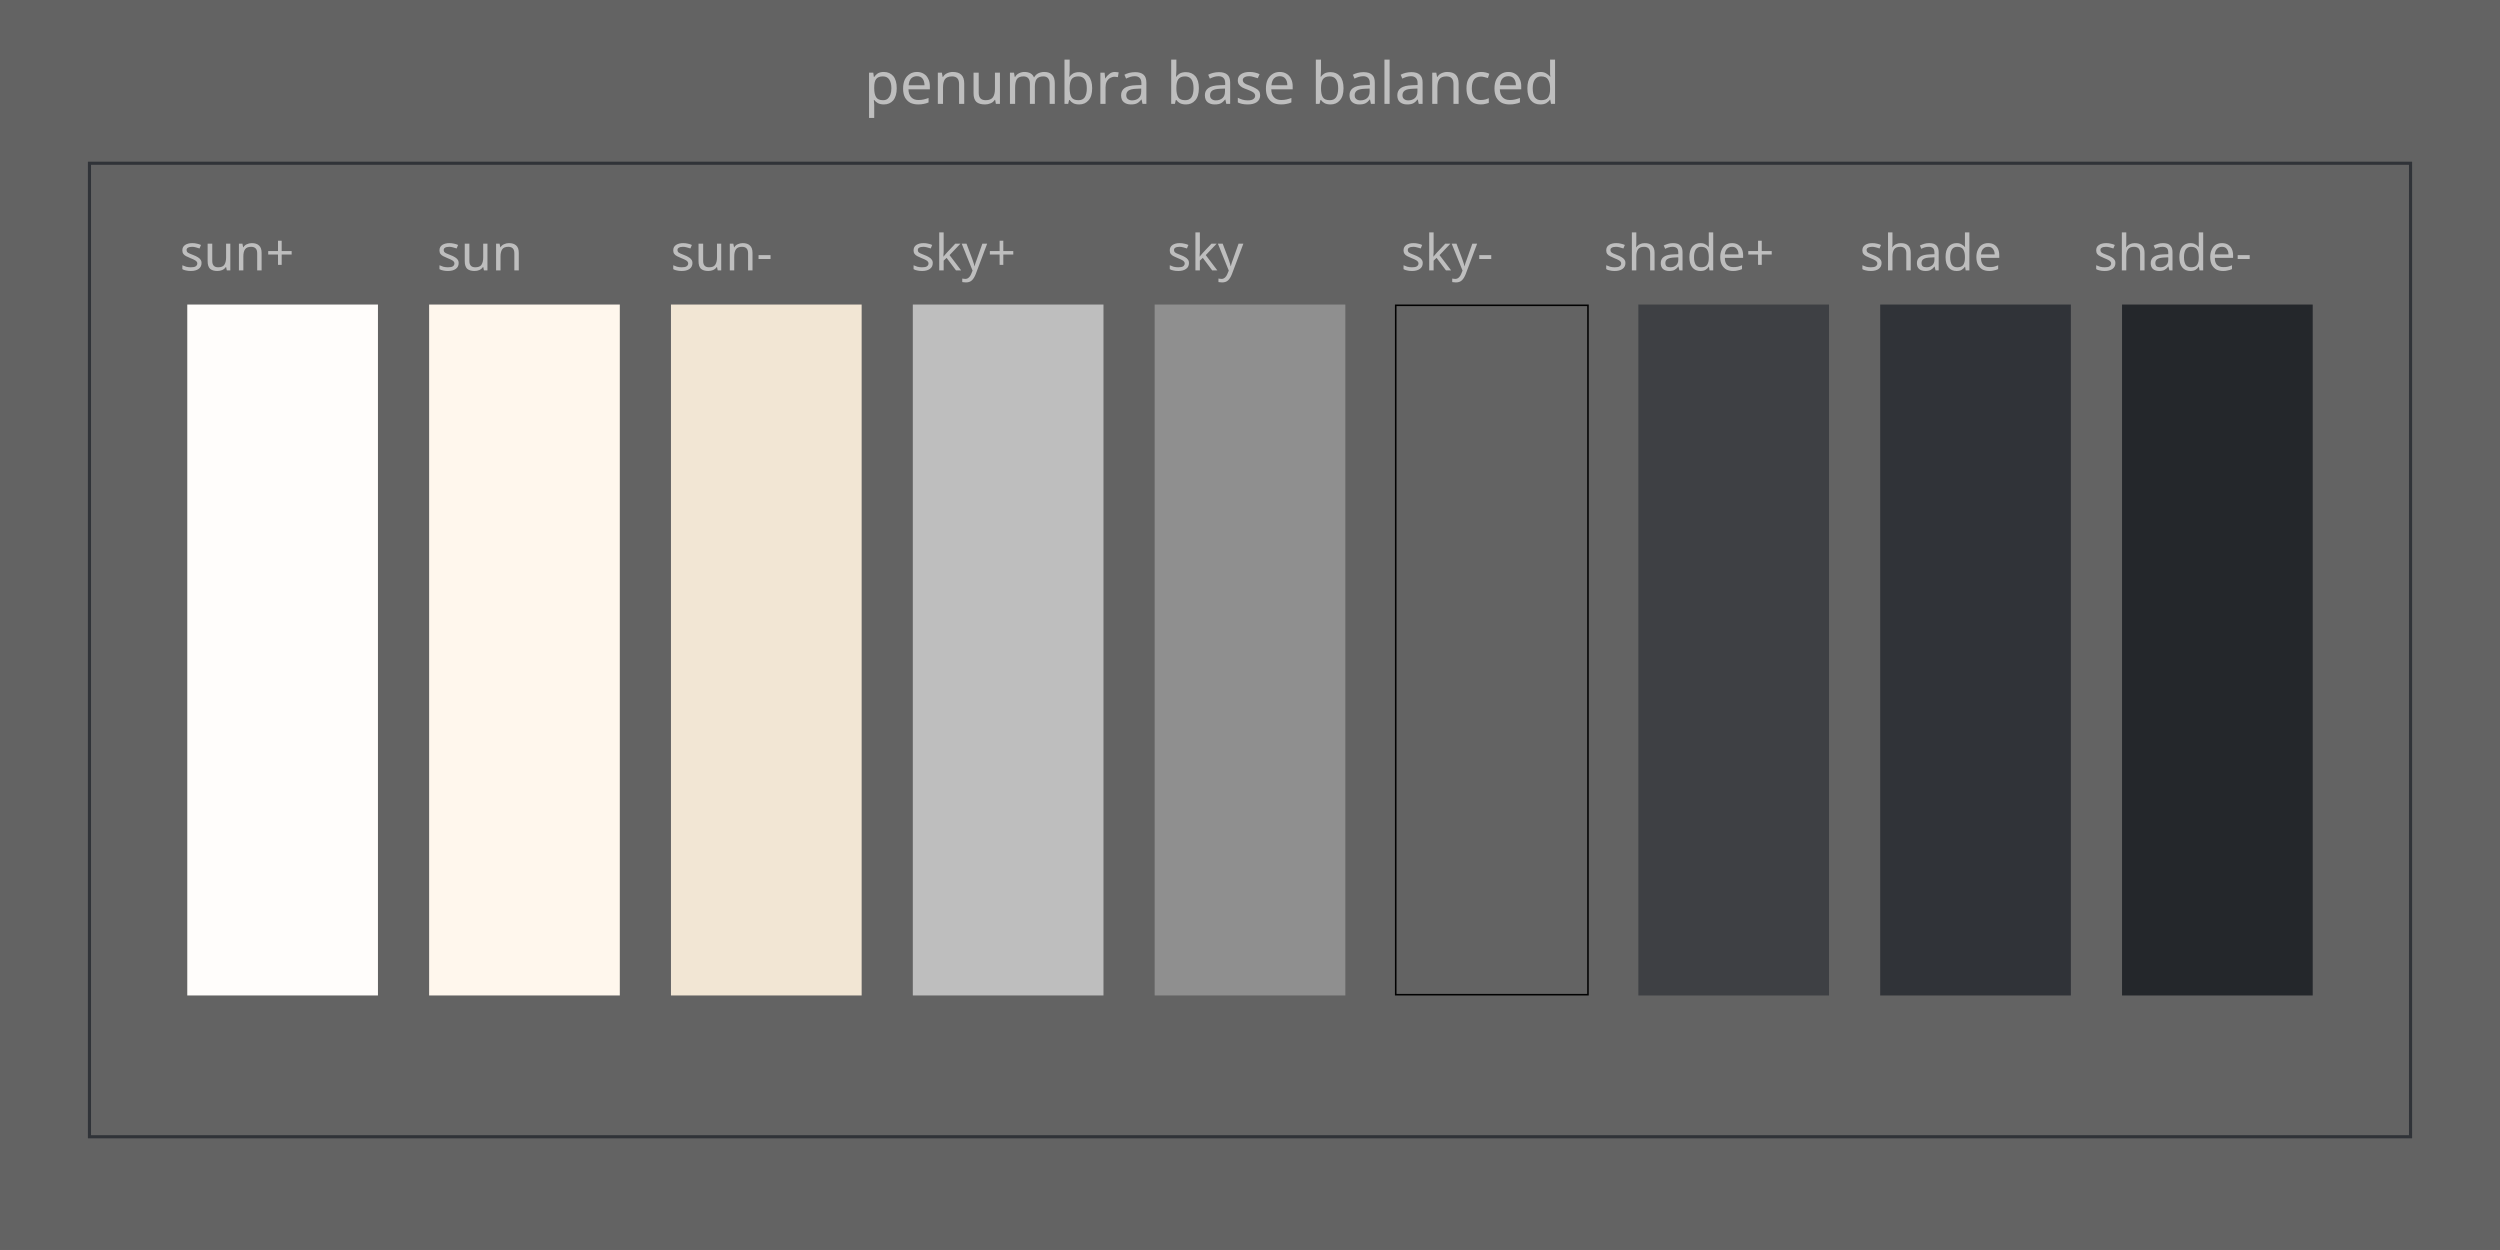
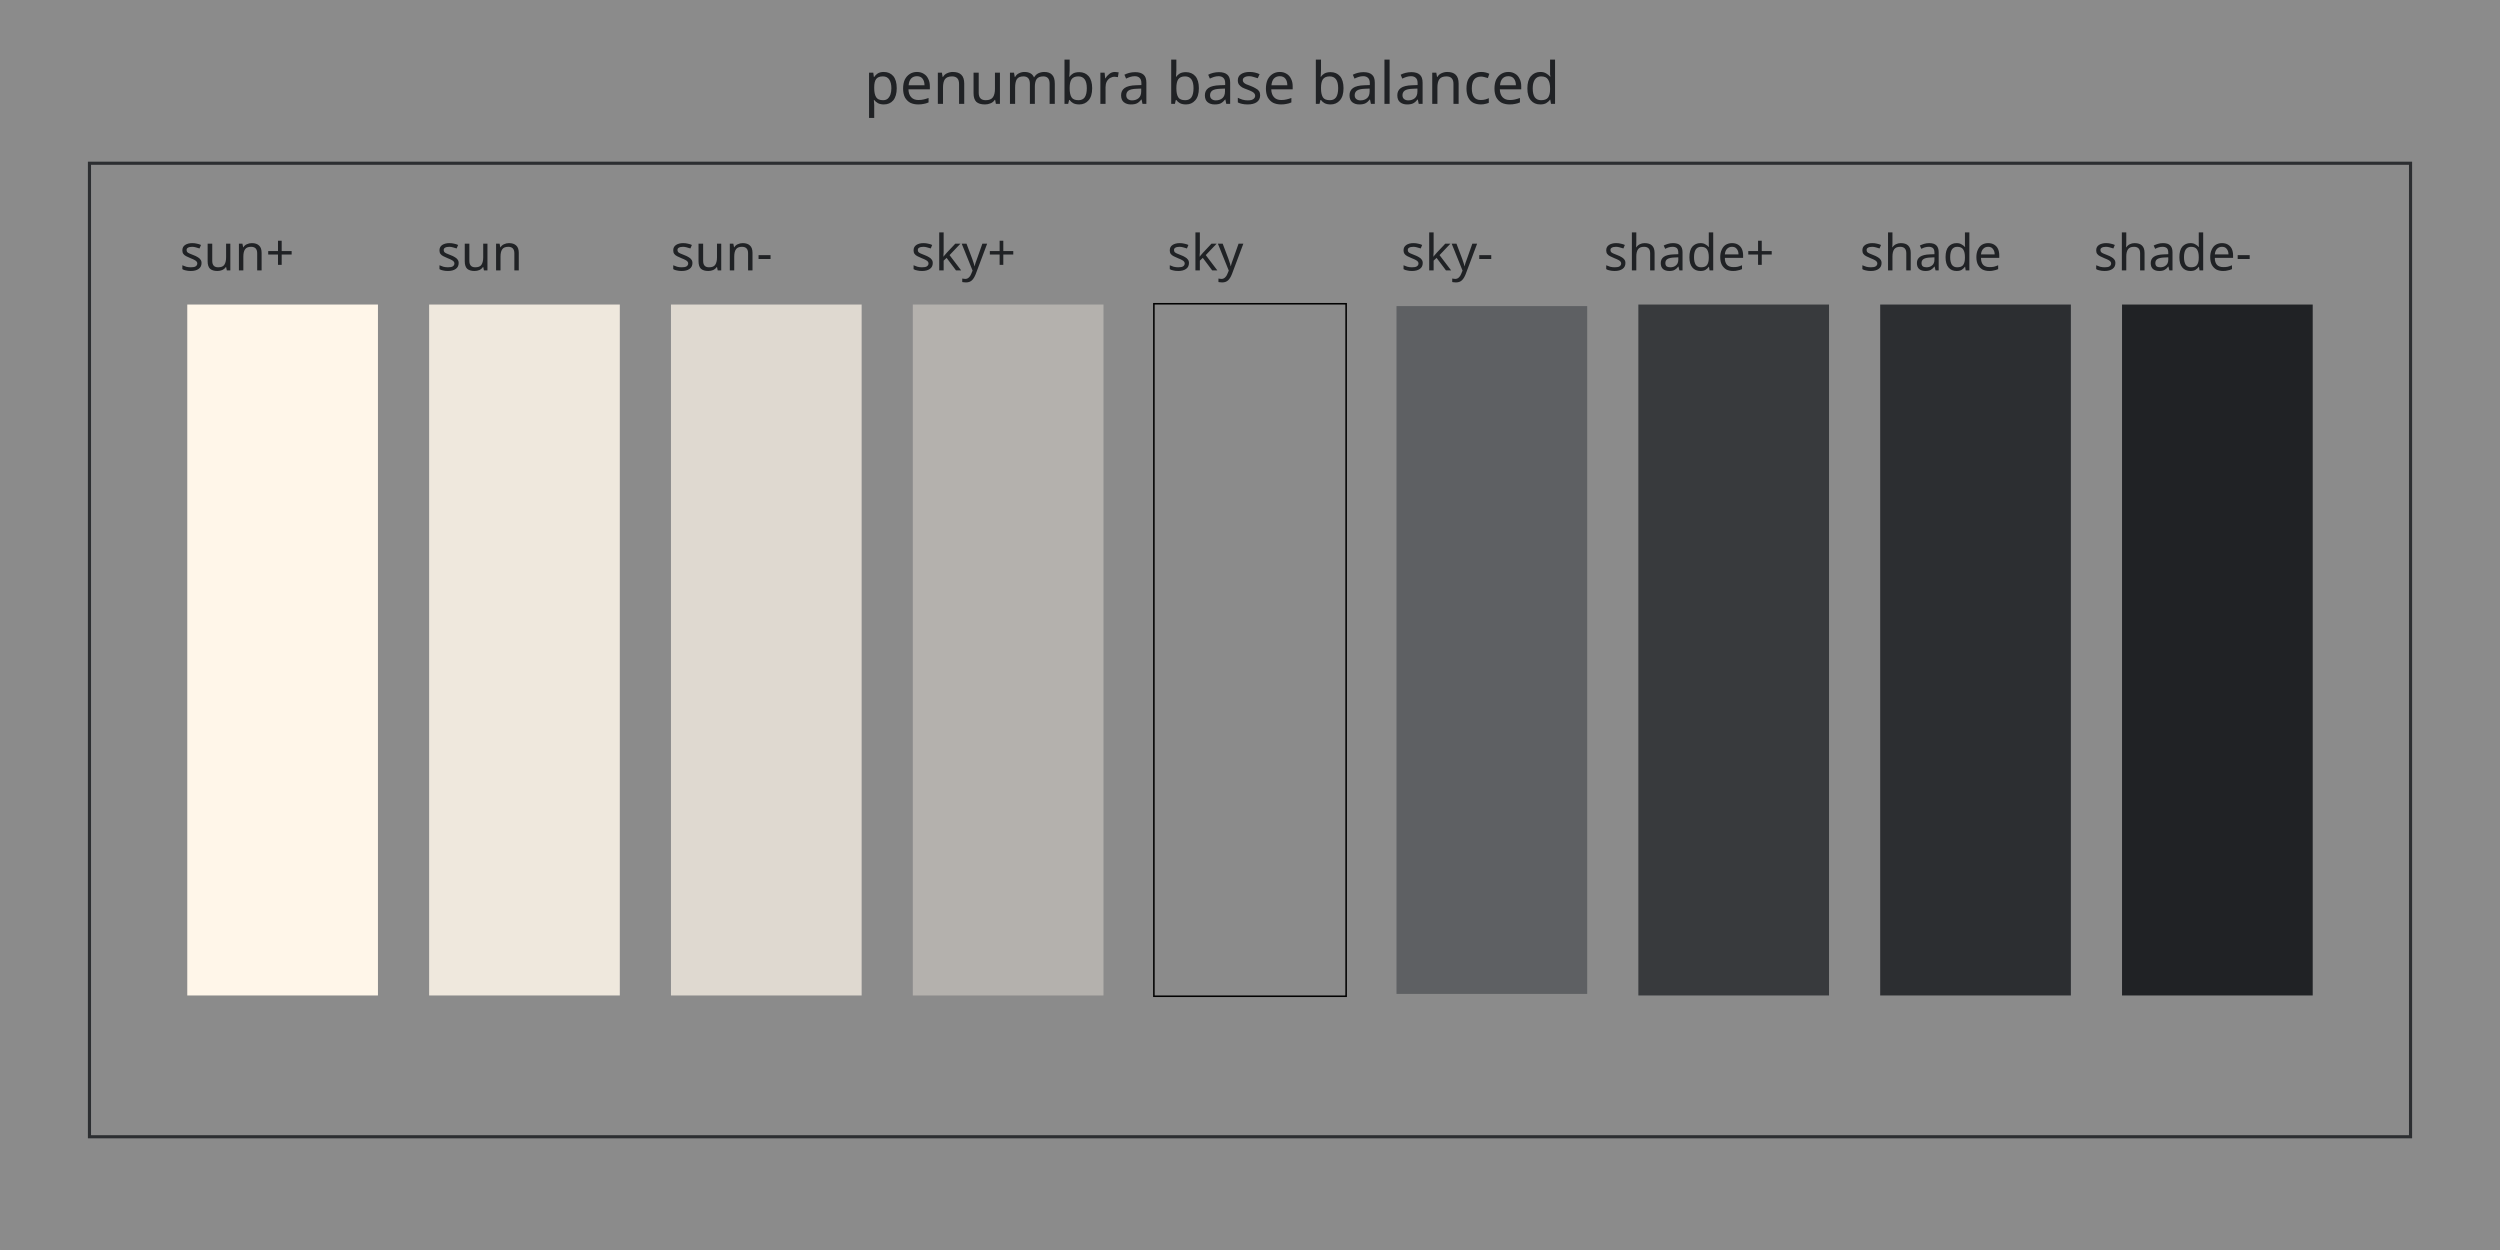
<svg xmlns="http://www.w3.org/2000/svg" width="800" height="400" viewBox="0 0 211.667 105.833" version="1.1" id="svg193064">
  <defs id="defs193061" />
  <g id="layer1" transform="translate(6.130345,-38.20838)">
-     <rect style="fill:#636363;fill-opacity:1;stroke:none;stroke-width:0.265;paint-order:stroke fill markers" id="rect209496" width="211.667" height="105.833" x="-6.13" y="38.208" />
+     <rect style="fill:#8b8b8b;fill-opacity:1;stroke:none;stroke-width:0.265;paint-order:stroke fill markers" id="rect209496" width="211.667" height="105.833" x="-6.13" y="38.208" />
    <g id="g240419" transform="translate(213.0275,208.4914)">
-       <rect style="fill:#fffdfb;fill-opacity:1;stroke-width:0.265;stroke-dasharray:0.265, 0.265;paint-order:stroke fill markers" id="rect40227-9" width="16.144" height="58.499" x="-203.302" y="-144.499" />
-       <rect style="fill:none;fill-opacity:1;stroke:#303338;stroke-width:0.265;stroke-miterlimit:4;stroke-dasharray:none;stroke-dashoffset:0;stroke-opacity:1;paint-order:stroke fill markers" id="rect240049" width="196.518" height="82.424" x="-211.583" y="-156.462" />
-       <rect style="fill:#fff7ed;fill-opacity:1;stroke-width:0.265;stroke-dasharray:0.265, 0.265;paint-order:stroke fill markers" id="rect40229-3" width="16.144" height="58.499" x="-182.825" y="-144.499" />
-       <rect style="fill:#f2e6d4;fill-opacity:1;stroke-width:0.265;stroke-dasharray:0.265, 0.265;paint-order:stroke fill markers" id="rect40231-6" width="16.144" height="58.499" x="-162.349" y="-144.499" />
-       <rect style="fill:#bebebe;fill-opacity:1;stroke-width:0.265;stroke-dasharray:0.265, 0.265;paint-order:stroke fill markers" id="rect40233-0" width="16.144" height="58.499" x="-141.873" y="-144.499" />
-       <rect style="fill:#8f8f8f;fill-opacity:1;stroke-width:0.265;stroke-dasharray:0.265, 0.265;paint-order:stroke fill markers" id="rect40235-6" width="16.144" height="58.499" x="-121.396" y="-144.499" />
-       <rect style="fill:#636363;fill-opacity:1;stroke:#010101;stroke-width:0.265;stroke-miterlimit:4;stroke-dasharray:none;stroke-dashoffset:0;stroke-opacity:1;paint-order:stroke fill markers" id="rect40237-2" width="16.144" height="58.235" x="-100.92" y="-144.367" />
-       <rect style="fill:#3e4044;fill-opacity:1;stroke-width:0.265;stroke-dasharray:0.265, 0.265;paint-order:stroke fill markers" id="rect40239-6" width="16.144" height="58.499" x="-80.444" y="-144.499" />
-       <rect style="fill:#303338;fill-opacity:1;stroke-width:0.265;stroke-dasharray:0.265, 0.265;paint-order:stroke fill markers" id="rect40241-1" width="16.144" height="58.499" x="-59.968" y="-144.499" />
-       <rect style="fill:#24272b;fill-opacity:1;stroke-width:0.265;stroke-dasharray:0.265, 0.265;paint-order:stroke fill markers" id="rect133712" width="16.144" height="58.499" x="-39.492" y="-144.499" />
-       <text xml:space="preserve" style="font-style:normal;font-variant:normal;font-weight:normal;font-stretch:normal;font-size:4.239px;line-height:1.25;font-family:'fira sans';-inkscape-font-specification:'fira sans';text-align:center;letter-spacing:0px;word-spacing:0px;text-anchor:middle;fill:#bebebe;fill-opacity:1;stroke-width:0.265" x="-195.23" y="-147.384" id="text40285-8">
-         <tspan id="tspan40283-7" style="font-size:4.239px;fill:#bebebe;fill-opacity:1;stroke-width:0.265" x="-195.23" y="-147.384">sun+</tspan>
+       <rect style="fill:#fff6e9;fill-opacity:1;stroke-width:0.265;stroke-dasharray:0.265, 0.265;paint-order:stroke fill markers" id="rect40227-9" width="16.144" height="58.499" x="-203.302" y="-144.499" />
+       <rect style="fill:none;fill-opacity:1;stroke:#2c2e31;stroke-width:0.265;stroke-miterlimit:4;stroke-dasharray:none;stroke-dashoffset:0;stroke-opacity:1;paint-order:stroke fill markers" id="rect240049" width="196.518" height="82.424" x="-211.583" y="-156.462" />
+       <rect style="fill:#efe8dd;fill-opacity:1;stroke-width:0.265;stroke-dasharray:0.265, 0.265;paint-order:stroke fill markers" id="rect40229-3" width="16.144" height="58.499" x="-182.825" y="-144.499" />
+       <rect style="fill:#dfd9d0;fill-opacity:1;stroke-width:0.265;stroke-dasharray:0.265, 0.265;paint-order:stroke fill markers" id="rect40231-6" width="16.144" height="58.499" x="-162.349" y="-144.499" />
+       <rect style="fill:#b4b1ad;fill-opacity:1;stroke-width:0.265;stroke-dasharray:0.265, 0.265;paint-order:stroke fill markers" id="rect40233-0" width="16.144" height="58.499" x="-141.873" y="-144.499" />
+       <rect style="fill:#8b8b8b;fill-opacity:1;stroke:#010101;stroke-width:0.265;stroke-miterlimit:4;stroke-dasharray:none;stroke-dashoffset:0;stroke-opacity:1;paint-order:stroke fill markers" id="rect40235-6" width="16.144" height="58.499" x="-121.396" y="-144.499" />
+       <rect style="fill:#5e6063;fill-opacity:1;stroke-width:0.265;stroke-dasharray:0.265, 0.265;paint-order:stroke fill markers" id="rect40237-2" width="16.144" height="58.235" x="-100.92" y="-144.367" />
+       <rect style="fill:#383a3d;fill-opacity:1;stroke-width:0.265;stroke-dasharray:0.265, 0.265;paint-order:stroke fill markers" id="rect40239-6" width="16.144" height="58.499" x="-80.444" y="-144.499" />
+       <rect style="fill:#2c2e31;fill-opacity:1;stroke-width:0.265;stroke-dasharray:0.265, 0.265;paint-order:stroke fill markers" id="rect40241-1" width="16.144" height="58.499" x="-59.968" y="-144.499" />
+       <rect style="fill:#202225;fill-opacity:1;stroke-width:0.265;stroke-dasharray:0.265, 0.265;paint-order:stroke fill markers" id="rect133712" width="16.144" height="58.499" x="-39.492" y="-144.499" />
+       <text xml:space="preserve" style="font-style:normal;font-variant:normal;font-weight:normal;font-stretch:normal;font-size:4.239px;line-height:1.25;font-family:'Fira Sans', sans-serif;-inkscape-font-specification:'Fira Sans';text-align:center;letter-spacing:0px;word-spacing:0px;text-anchor:middle;fill:#202225;fill-opacity:1;stroke-width:0.265" x="-195.23" y="-147.384" id="text40285-8">
+         <tspan id="tspan40283-7" style="font-size:4.239px;fill:#202225;fill-opacity:1;stroke-width:0.265" x="-195.23" y="-147.384">sun+</tspan>
      </text>
-       <text xml:space="preserve" style="font-style:normal;font-variant:normal;font-weight:normal;font-stretch:normal;font-size:4.239px;line-height:1.25;font-family:'fira sans';-inkscape-font-specification:'fira sans';text-align:center;letter-spacing:0px;word-spacing:0px;text-anchor:middle;fill:#bebebe;fill-opacity:1;stroke-width:0.265" x="-174.675" y="-147.384" id="text137095">
-         <tspan id="tspan137093" style="font-size:4.239px;fill:#bebebe;fill-opacity:1;stroke-width:0.265" x="-174.675" y="-147.384">sun</tspan>
+       <text xml:space="preserve" style="font-style:normal;font-variant:normal;font-weight:normal;font-stretch:normal;font-size:4.239px;line-height:1.25;font-family:'Fira Sans', sans-serif;-inkscape-font-specification:'Fira Sans';text-align:center;letter-spacing:0px;word-spacing:0px;text-anchor:middle;fill:#202225;fill-opacity:1;stroke-width:0.265" x="-174.675" y="-147.384" id="text137095">
+         <tspan id="tspan137093" style="font-size:4.239px;fill:#202225;fill-opacity:1;stroke-width:0.265" x="-174.675" y="-147.384">sun</tspan>
      </text>
-       <text xml:space="preserve" style="font-style:normal;font-variant:normal;font-weight:normal;font-stretch:normal;font-size:4.239px;line-height:1.25;font-family:'fira sans';-inkscape-font-specification:'fira sans';text-align:center;letter-spacing:0px;word-spacing:0px;text-anchor:middle;fill:#bebebe;fill-opacity:1;stroke-width:0.265" x="-154.199" y="-147.384" id="text137108">
-         <tspan id="tspan137106" style="font-size:4.239px;fill:#bebebe;fill-opacity:1;stroke-width:0.265" x="-154.199" y="-147.384">sun-</tspan>
+       <text xml:space="preserve" style="font-style:normal;font-variant:normal;font-weight:normal;font-stretch:normal;font-size:4.239px;line-height:1.25;font-family:'Fira Sans', sans-serif;-inkscape-font-specification:'Fira Sans';text-align:center;letter-spacing:0px;word-spacing:0px;text-anchor:middle;fill:#202225;fill-opacity:1;stroke-width:0.265" x="-154.199" y="-147.384" id="text137108">
+         <tspan id="tspan137106" style="font-size:4.239px;fill:#202225;fill-opacity:1;stroke-width:0.265" x="-154.199" y="-147.384">sun-</tspan>
      </text>
-       <text xml:space="preserve" style="font-style:normal;font-variant:normal;font-weight:normal;font-stretch:normal;font-size:4.239px;line-height:1.25;font-family:'fira sans';-inkscape-font-specification:'fira sans';text-align:center;letter-spacing:0px;word-spacing:0px;text-anchor:middle;fill:#bebebe;fill-opacity:1;stroke-width:0.265" x="-133.727" y="-147.384" id="text141946">
-         <tspan id="tspan141944" style="font-size:4.239px;fill:#bebebe;fill-opacity:1;stroke-width:0.265" x="-133.727" y="-147.384">sky+</tspan>
+       <text xml:space="preserve" style="font-style:normal;font-variant:normal;font-weight:normal;font-stretch:normal;font-size:4.239px;line-height:1.25;font-family:'Fira Sans', sans-serif;-inkscape-font-specification:'Fira Sans';text-align:center;letter-spacing:0px;word-spacing:0px;text-anchor:middle;fill:#202225;fill-opacity:1;stroke-width:0.265" x="-133.727" y="-147.384" id="text141946">
+         <tspan id="tspan141944" style="font-size:4.239px;fill:#202225;fill-opacity:1;stroke-width:0.265" x="-133.727" y="-147.384">sky+</tspan>
      </text>
-       <text xml:space="preserve" style="font-style:normal;font-variant:normal;font-weight:normal;font-stretch:normal;font-size:4.239px;line-height:1.25;font-family:'fira sans';-inkscape-font-specification:'fira sans';text-align:center;letter-spacing:0px;word-spacing:0px;text-anchor:middle;fill:#bebebe;fill-opacity:1;stroke-width:0.265" x="-113.25" y="-147.384" id="text141952">
-         <tspan id="tspan141950" style="font-size:4.239px;fill:#bebebe;fill-opacity:1;stroke-width:0.265" x="-113.25" y="-147.384">sky</tspan>
+       <text xml:space="preserve" style="font-style:normal;font-variant:normal;font-weight:normal;font-stretch:normal;font-size:4.239px;line-height:1.25;font-family:'Fira Sans', sans-serif;-inkscape-font-specification:'Fira Sans';text-align:center;letter-spacing:0px;word-spacing:0px;text-anchor:middle;fill:#202225;fill-opacity:1;stroke-width:0.265" x="-113.25" y="-147.384" id="text141952">
+         <tspan id="tspan141950" style="font-size:4.239px;fill:#202225;fill-opacity:1;stroke-width:0.265" x="-113.25" y="-147.384">sky</tspan>
      </text>
-       <text xml:space="preserve" style="font-style:normal;font-variant:normal;font-weight:normal;font-stretch:normal;font-size:4.239px;line-height:1.25;font-family:'fira sans';-inkscape-font-specification:'fira sans';text-align:center;letter-spacing:0px;word-spacing:0px;text-anchor:middle;fill:#bebebe;fill-opacity:1;stroke-width:0.265" x="-92.774" y="-147.384" id="text142036">
-         <tspan id="tspan142034" style="font-size:4.239px;fill:#bebebe;fill-opacity:1;stroke-width:0.265" x="-92.774" y="-147.384">sky-</tspan>
+       <text xml:space="preserve" style="font-style:normal;font-variant:normal;font-weight:normal;font-stretch:normal;font-size:4.239px;line-height:1.25;font-family:'Fira Sans', sans-serif;-inkscape-font-specification:'Fira Sans';text-align:center;letter-spacing:0px;word-spacing:0px;text-anchor:middle;fill:#202225;fill-opacity:1;stroke-width:0.265" x="-92.774" y="-147.384" id="text142036">
+         <tspan id="tspan142034" style="font-size:4.239px;fill:#202225;fill-opacity:1;stroke-width:0.265" x="-92.774" y="-147.384">sky-</tspan>
      </text>
-       <text xml:space="preserve" style="font-style:normal;font-variant:normal;font-weight:normal;font-stretch:normal;font-size:4.239px;line-height:1.25;font-family:'fira sans';-inkscape-font-specification:'fira sans';text-align:center;letter-spacing:0px;word-spacing:0px;text-anchor:middle;fill:#bebebe;fill-opacity:1;stroke-width:0.265" x="-72.298" y="-147.384" id="text142040">
-         <tspan id="tspan142038" style="font-size:4.239px;fill:#bebebe;fill-opacity:1;stroke-width:0.265" x="-72.298" y="-147.384">shade+</tspan>
+       <text xml:space="preserve" style="font-style:normal;font-variant:normal;font-weight:normal;font-stretch:normal;font-size:4.239px;line-height:1.25;font-family:'Fira Sans', sans-serif;-inkscape-font-specification:'Fira Sans';text-align:center;letter-spacing:0px;word-spacing:0px;text-anchor:middle;fill:#202225;fill-opacity:1;stroke-width:0.265" x="-72.298" y="-147.384" id="text142040">
+         <tspan id="tspan142038" style="font-size:4.239px;fill:#202225;fill-opacity:1;stroke-width:0.265" x="-72.298" y="-147.384">shade+</tspan>
      </text>
-       <text xml:space="preserve" style="font-style:normal;font-variant:normal;font-weight:normal;font-stretch:normal;font-size:4.239px;line-height:1.25;font-family:'fira sans';-inkscape-font-specification:'fira sans';text-align:center;letter-spacing:0px;word-spacing:0px;text-anchor:middle;fill:#bebebe;fill-opacity:1;stroke-width:0.265" x="-51.822" y="-147.384" id="text142044">
-         <tspan id="tspan142042" style="font-size:4.239px;fill:#bebebe;fill-opacity:1;stroke-width:0.265" x="-51.822" y="-147.384">shade</tspan>
+       <text xml:space="preserve" style="font-style:normal;font-variant:normal;font-weight:normal;font-stretch:normal;font-size:4.239px;line-height:1.25;font-family:'Fira Sans', sans-serif;-inkscape-font-specification:'Fira Sans';text-align:center;letter-spacing:0px;word-spacing:0px;text-anchor:middle;fill:#202225;fill-opacity:1;stroke-width:0.265" x="-51.822" y="-147.384" id="text142044">
+         <tspan id="tspan142042" style="font-size:4.239px;fill:#202225;fill-opacity:1;stroke-width:0.265" x="-51.822" y="-147.384">shade</tspan>
      </text>
-       <text xml:space="preserve" style="font-style:normal;font-variant:normal;font-weight:normal;font-stretch:normal;font-size:4.239px;line-height:1.25;font-family:'fira sans';-inkscape-font-specification:'fira sans';text-align:center;letter-spacing:0px;word-spacing:0px;text-anchor:middle;fill:#bebebe;fill-opacity:1;stroke-width:0.265" x="-31.345" y="-147.384" id="text142048">
-         <tspan id="tspan142046" style="font-size:4.239px;fill:#bebebe;fill-opacity:1;stroke-width:0.265" x="-31.345" y="-147.384">shade-</tspan>
+       <text xml:space="preserve" style="font-style:normal;font-variant:normal;font-weight:normal;font-stretch:normal;font-size:4.239px;line-height:1.25;font-family:'Fira Sans', sans-serif;-inkscape-font-specification:'Fira Sans';text-align:center;letter-spacing:0px;word-spacing:0px;text-anchor:middle;fill:#202225;fill-opacity:1;stroke-width:0.265" x="-31.345" y="-147.384" id="text142048">
+         <tspan id="tspan142046" style="font-size:4.239px;fill:#202225;fill-opacity:1;stroke-width:0.265" x="-31.345" y="-147.384">shade-</tspan>
      </text>
    </g>
-     <text xml:space="preserve" style="font-style:normal;font-variant:normal;font-weight:normal;font-stretch:normal;font-size:4.939px;line-height:1.25;font-family:'fira sans';-inkscape-font-specification:'fira sans';text-align:center;letter-spacing:0px;word-spacing:0px;text-anchor:middle;stroke-width:0.265" x="99.703" y="47.003" id="text194332">
-       <tspan id="tspan194330" style="font-size:4.939px;fill:#bebebe;fill-opacity:1;stroke-width:0.265" x="99.703" y="47.003">penumbra base balanced</tspan>
+     <text xml:space="preserve" style="font-style:normal;font-variant:normal;font-weight:normal;font-stretch:normal;font-size:4.939px;line-height:1.25;font-family:'Fira Sans', sans-serif;-inkscape-font-specification:'Fira Sans';text-align:center;letter-spacing:0px;word-spacing:0px;text-anchor:middle;stroke-width:0.265" x="99.703" y="47.003" id="text194332">
+       <tspan id="tspan194330" style="font-size:4.939px;fill:#202225;fill-opacity:1;stroke-width:0.265" x="99.703" y="47.003">penumbra base balanced</tspan>
    </text>
  </g>
</svg>
